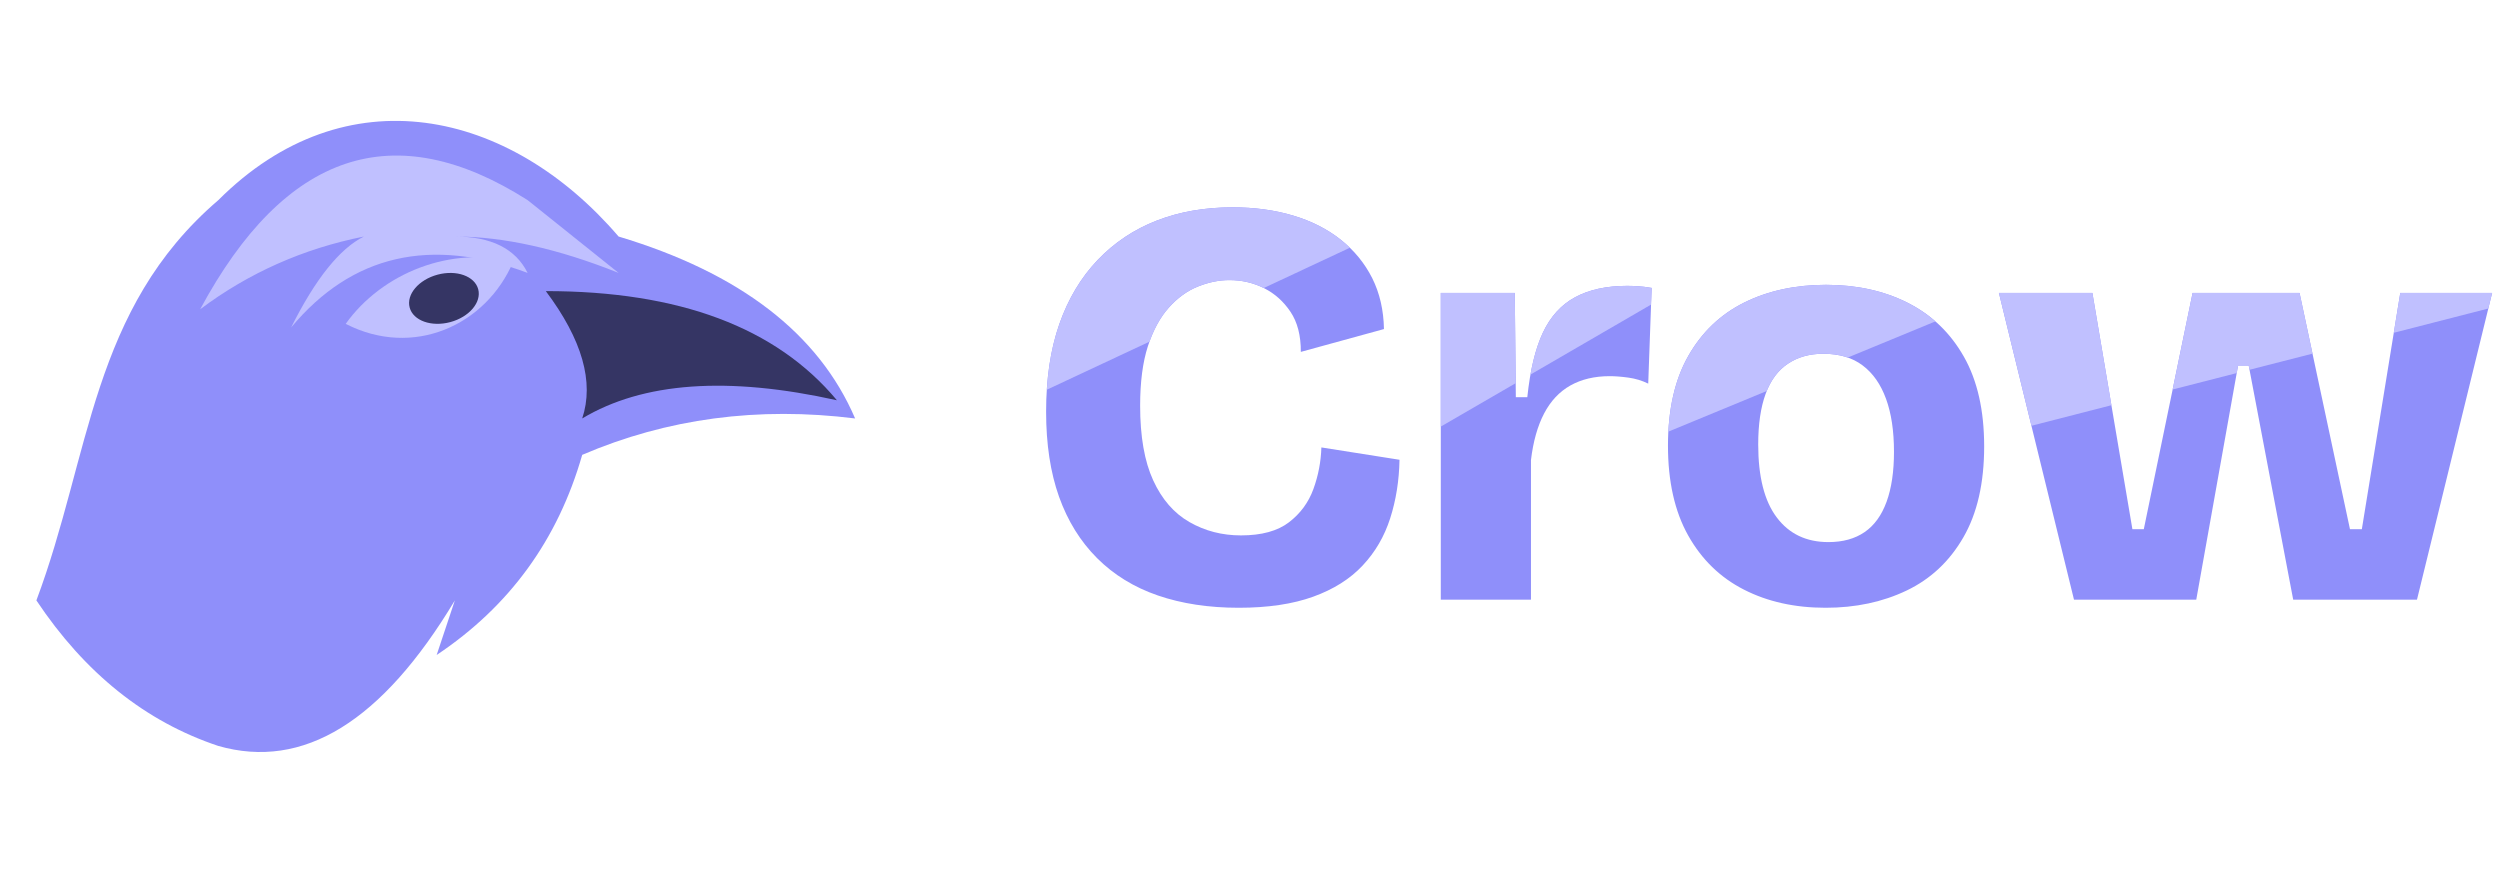
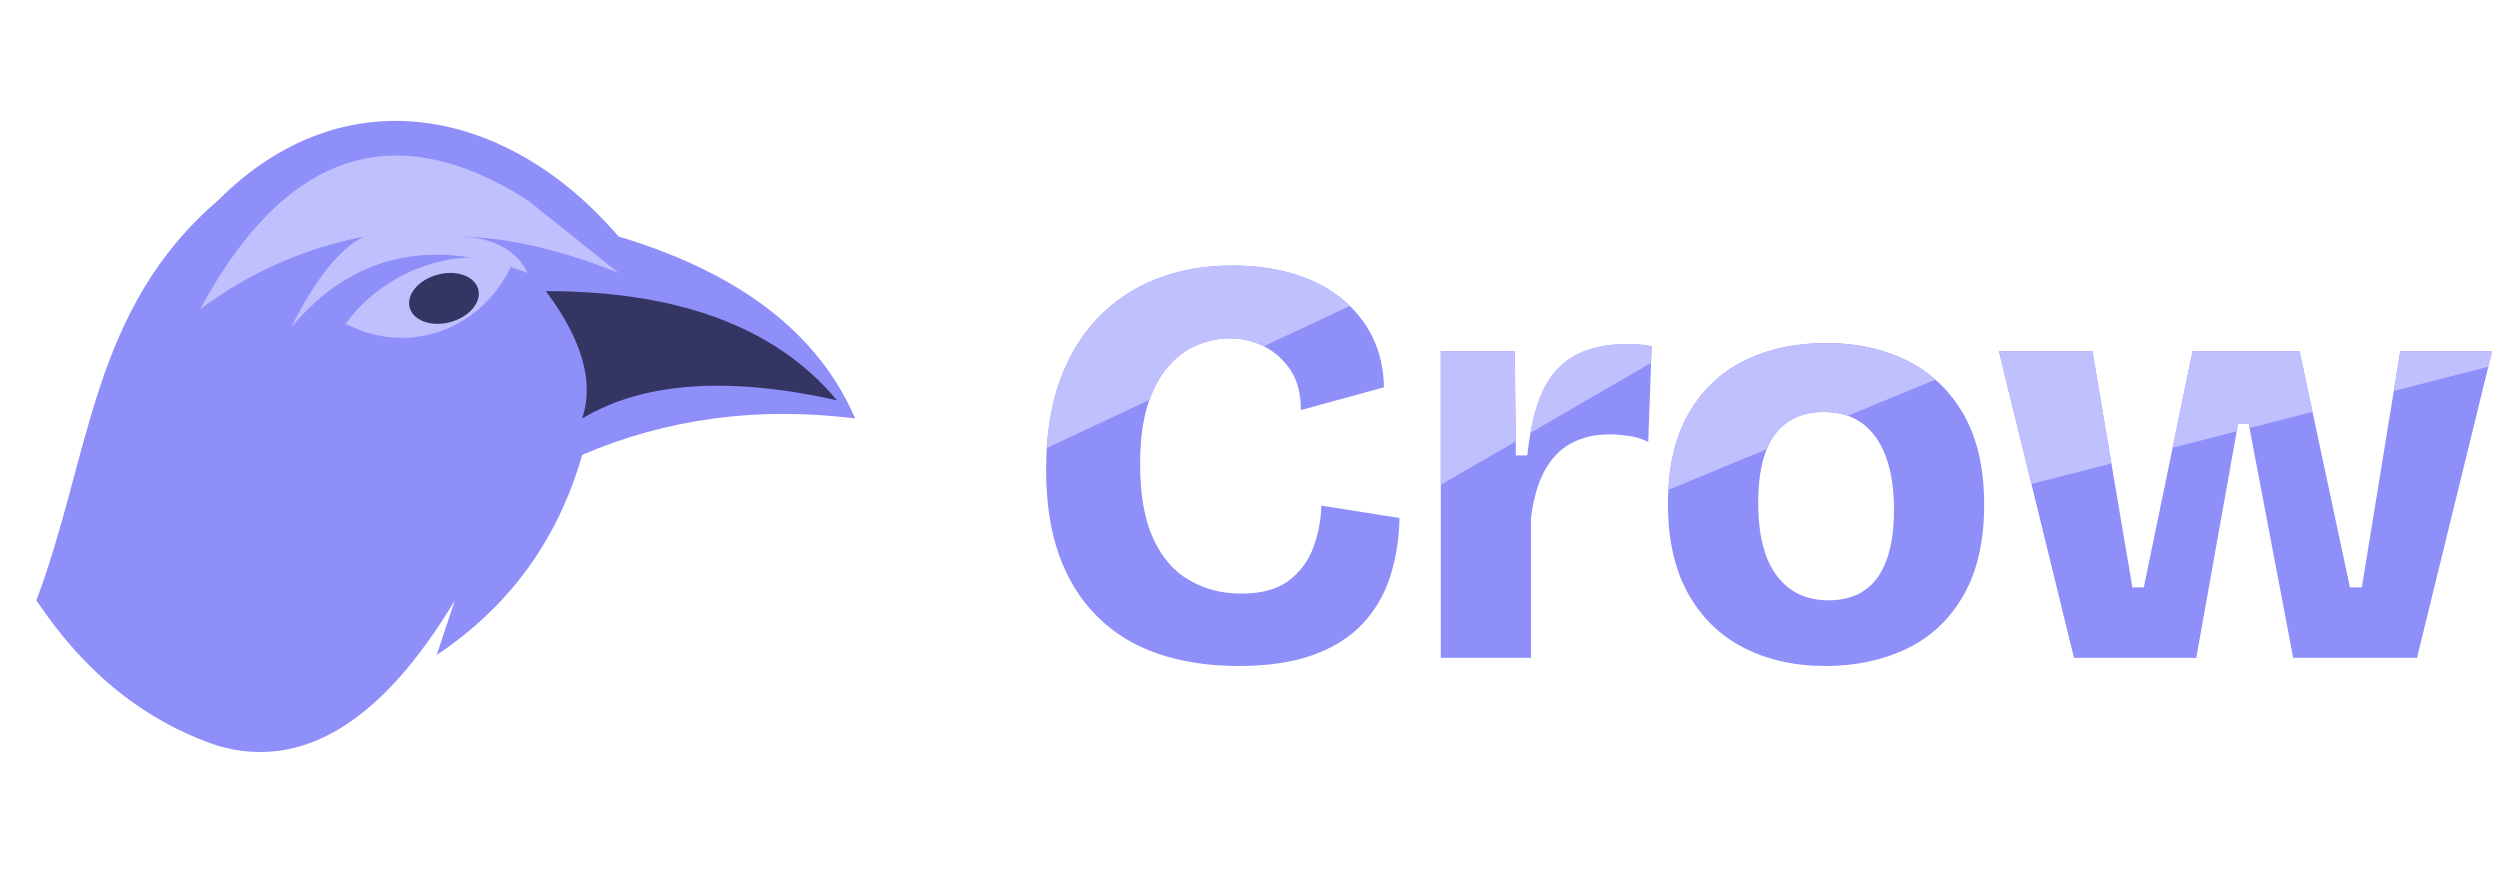
<svg xmlns="http://www.w3.org/2000/svg" role="img" aria-label="Crow" viewBox="0 0 429.4 150">
  <svg width="150" height="150" viewBox="0 0 48 48">
    <path fill="#8F8FFA" fill-rule="evenodd" d="M2 33C5 25 5 17 12 11C19 4 28 6 34 13Q44 16 47 23Q39 22 32 25Q30 32 24 36L25 33Q19 43 12 41Q6 39 2 33Z" />
    <path fill="#C0C0FF" fill-rule="evenodd" d="M11 17Q18 4 29 11L34 15Q29 13 25 13Q28 13 29 15Q21 12 16 18Q18 14 20 13Q15 14 11 17Z" />
    <path fill="#353564" fill-rule="evenodd" d="M30 16Q41 16 46 22Q37 20 32 23Q33 20 30 16Z" />
    <path fill="#C0C0FF" fill-rule="evenodd" d="M19 17.8C21 15 24.8 13.5 28.2 14.4C26.7 17.9 22.7 19.7 19 17.8Z" />
    <ellipse cx="24.4" cy="16.4" rx="1.95" ry="1.35" transform="rotate(-15 24.4 16.4)" fill="#353564" />
  </svg>
-   <g transform="translate(175 23)">
+   <g transform="translate(175 33)">
    <path fill="#8F8FFA" d="M37.76 81.39Q30.03 81.39 23.88 79.28Q17.74 77.17 13.43 72.86Q9.13 68.56 6.9 62.32Q4.68 56.07 4.68 47.71Q4.68 39.16 6.95 32.66Q9.23 26.17 13.53 21.66Q17.84 17.15 23.7 14.88Q29.55 12.61 36.71 12.61Q42.37 12.61 47.09 14.02Q51.8 15.42 55.28 18.17Q58.75 20.92 60.69 24.77Q62.62 28.63 62.71 33.52L48.43 37.44Q48.45 33.23 46.65 30.55Q44.86 27.88 42.12 26.5Q39.37 25.11 36.15 25.11Q33.51 25.11 30.76 26.21Q28.01 27.31 25.75 29.84Q23.49 32.37 22.16 36.47Q20.83 40.58 20.83 46.69Q20.83 54.62 23.07 59.5Q25.31 64.39 29.3 66.67Q33.29 68.96 38.15 68.96Q43.45 68.96 46.39 66.71Q49.33 64.46 50.59 61Q51.85 57.53 51.96 53.85L65.38 55.97Q65.28 61.34 63.78 66.02Q62.28 70.7 59.04 74.14Q55.81 77.59 50.55 79.49Q45.29 81.39 37.76 81.39Z" />
    <path fill="#C0C0FF" d="M22.44 35.68 4.8 43.94Q5.19 37.69 6.95 32.66Q9.23 26.17 13.53 21.66Q17.84 17.15 23.7 14.88Q29.55 12.61 36.71 12.61Q42.37 12.61 47.09 14.02Q51.8 15.42 55.28 18.17Q56.11 18.83 56.85 19.55L42.07 26.47Q39.35 25.11 36.15 25.11Q33.51 25.11 30.76 26.21Q28.01 27.31 25.75 29.84Q23.72 32.12 22.44 35.68Z" />
    <path fill="#8F8FFA" d="M72.47 80V55.15V27.31H85.18L85.36 45.22H87.33Q88.05 38.33 89.99 34.17Q91.94 30 95.54 28.05Q99.15 26.1 104.47 26.1Q105.29 26.1 106.32 26.16Q107.35 26.22 108.69 26.45L108.1 42.89Q106.51 42.11 104.7 41.86Q102.88 41.61 101.49 41.61Q97.58 41.61 94.73 43.21Q91.89 44.81 90.21 48.03Q88.53 51.25 87.96 56.01V80Z" />
    <path fill="#C0C0FF" d="M85.34 42.81 72.47 50.27V27.31H85.18L85.34 42.81ZM108.58 29.32 87.87 41.34Q88.63 37.08 89.99 34.17Q91.94 30 95.54 28.05Q99.15 26.1 104.47 26.1Q105.29 26.1 106.32 26.16Q107.35 26.22 108.69 26.45L108.58 29.32Z" />
    <path fill="#8F8FFA" d="M138.56 81.39Q130.63 81.39 124.53 78.27Q118.43 75.16 114.96 68.97Q111.49 62.78 111.49 53.54Q111.49 44.27 114.98 38.14Q118.46 32.01 124.6 28.96Q130.75 25.92 138.64 25.92Q146.55 25.92 152.69 29.02Q158.84 32.13 162.32 38.27Q165.8 44.41 165.8 53.67Q165.8 63.11 162.23 69.29Q158.67 75.47 152.48 78.43Q146.29 81.39 138.56 81.39ZM139.05 70.11Q142.77 70.11 145.27 68.39Q147.77 66.67 149.04 63.18Q150.31 59.69 150.31 54.6Q150.31 49.22 148.94 45.49Q147.58 41.76 144.92 39.76Q142.27 37.76 138.16 37.76Q134.64 37.76 132.09 39.47Q129.53 41.17 128.26 44.66Q126.99 48.14 126.99 53.34Q126.99 61.66 130.18 65.88Q133.36 70.11 139.05 70.11Z" />
    <path fill="#C0C0FF" d="M157.43 32.2 142.38 38.41Q140.51 37.76 138.16 37.76Q134.64 37.76 132.09 39.47Q129.72 41.05 128.45 44.16L111.55 51.14Q111.95 43.45 114.98 38.14Q118.46 32.01 124.6 28.96Q130.75 25.92 138.64 25.92Q146.55 25.92 152.69 29.02Q155.3 30.34 157.43 32.2Z" />
    <path fill="#8F8FFA" d="M181.23 80 168.33 27.31H184.39L191.26 67.89H193.22L201.6 27.31H219.97L228.63 67.89H230.67L237.27 27.31H253.05L240.14 80H218.88L211.24 39.79H209.41L202.23 80Z" />
    <path fill="#C0C0FF" d="M187.66 46.6 173.92 50.13 168.33 27.31H184.39L187.66 46.6ZM211.38 40.51 211.24 39.79H209.41L209.18 41.08L198.17 43.9L201.6 27.31H219.97L222.2 37.74L211.38 40.51ZM252.39 29.99 236.15 34.16 237.27 27.31H253.05L252.39 29.99Z" />
  </g>
</svg>
